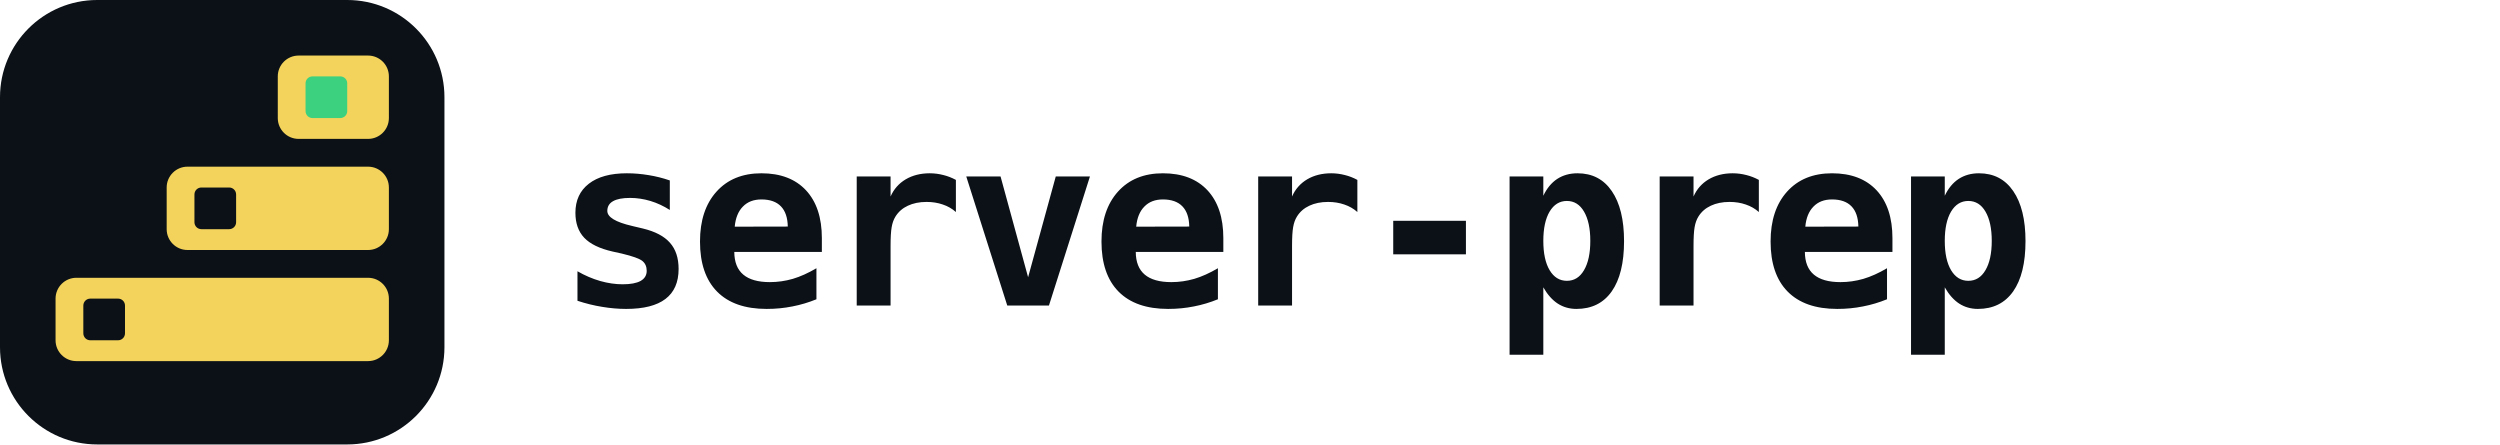
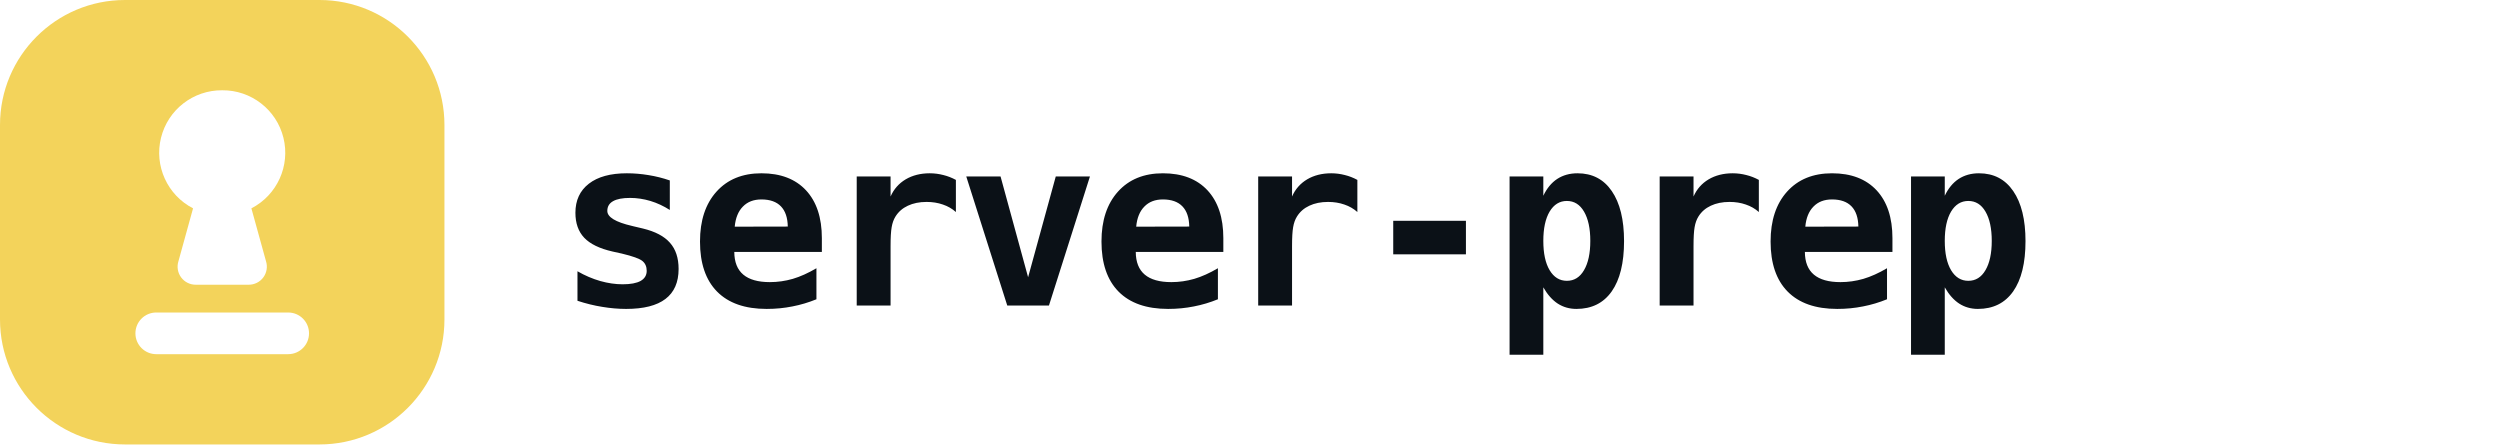
<svg xmlns="http://www.w3.org/2000/svg" viewBox="0 0 360 64" role="img" aria-label="server-prep">
-   <rect width="64" height="64" rx="14" fill="#0B1117" />
-   <rect x="40" y="8" width="16" height="12" rx="3" fill="#F3D35B" />
-   <rect x="24" y="24" width="32" height="12" rx="3" fill="#F3D35B" />
-   <rect x="8" y="40" width="48" height="12" rx="3" fill="#F3D35B" />
-   <rect x="44" y="11" width="6" height="6" rx="1" fill="#3BD17F" />
-   <rect x="28" y="27" width="6" height="6" rx="1" fill="#0B1117" />
-   <rect x="12" y="43" width="6" height="6" rx="1" fill="#0B1117" />
+   <path fill="#F3D35B" fill-rule="evenodd" d="M18 0H46A18 18 0 0 1 64 18V46A18 18 0 0 1 46 64H18A18 18 0 0 1 0 46V18A18 18 0 0 1 18 0Z M32 13A9 9 0 0 1 36.2 30L38.3 37.6A2.6 2.6 0 0 1 35.8 41H28.2A2.6 2.6 0 0 1 25.7 37.6L27.8 30A9 9 0 0 1 32 13Z M22.5 45H41.5A3 3 0 0 1 41.5 51H22.5A3 3 0 0 1 22.5 45Z" />
  <style>text { font: 600 34px "IBM Plex Mono", ui-monospace, SFMono-Regular, Menlo, Consolas, "DejaVu Sans Mono", monospace; letter-spacing: -1.2px; fill: #0B1117; } @media (prefers-color-scheme: dark) { text { fill: #E6EDF3; } }</style>
  <text x="80" y="44">server-prep</text>
</svg>
